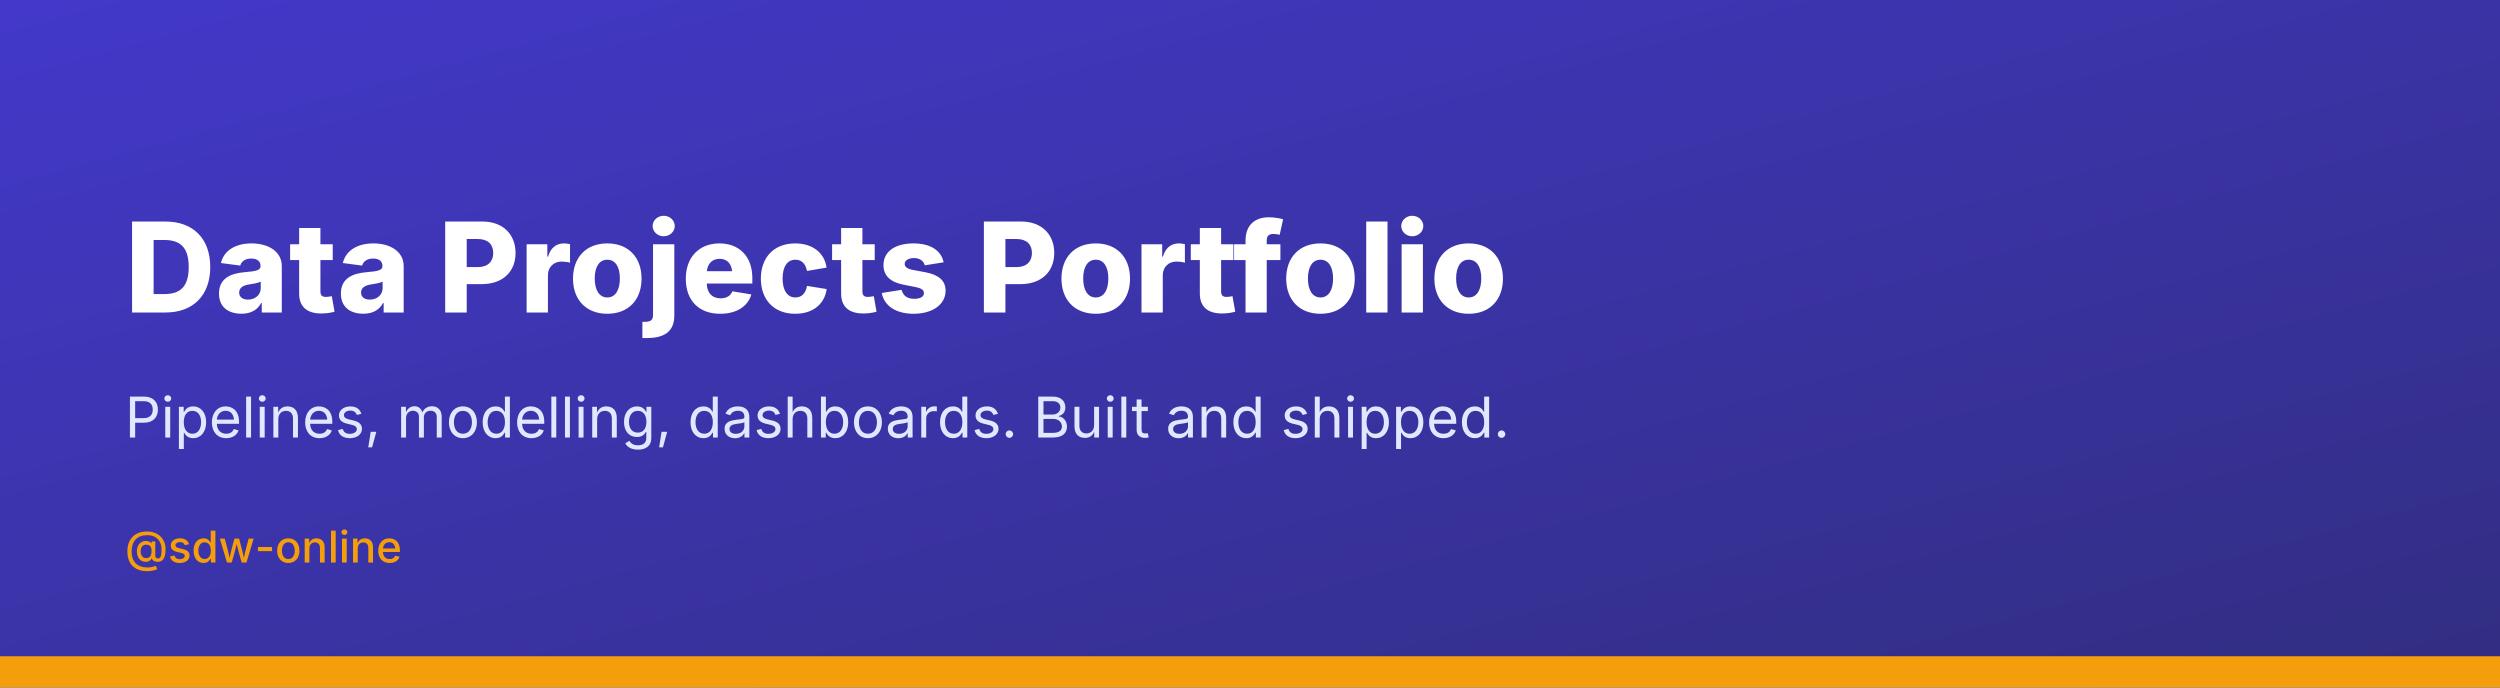
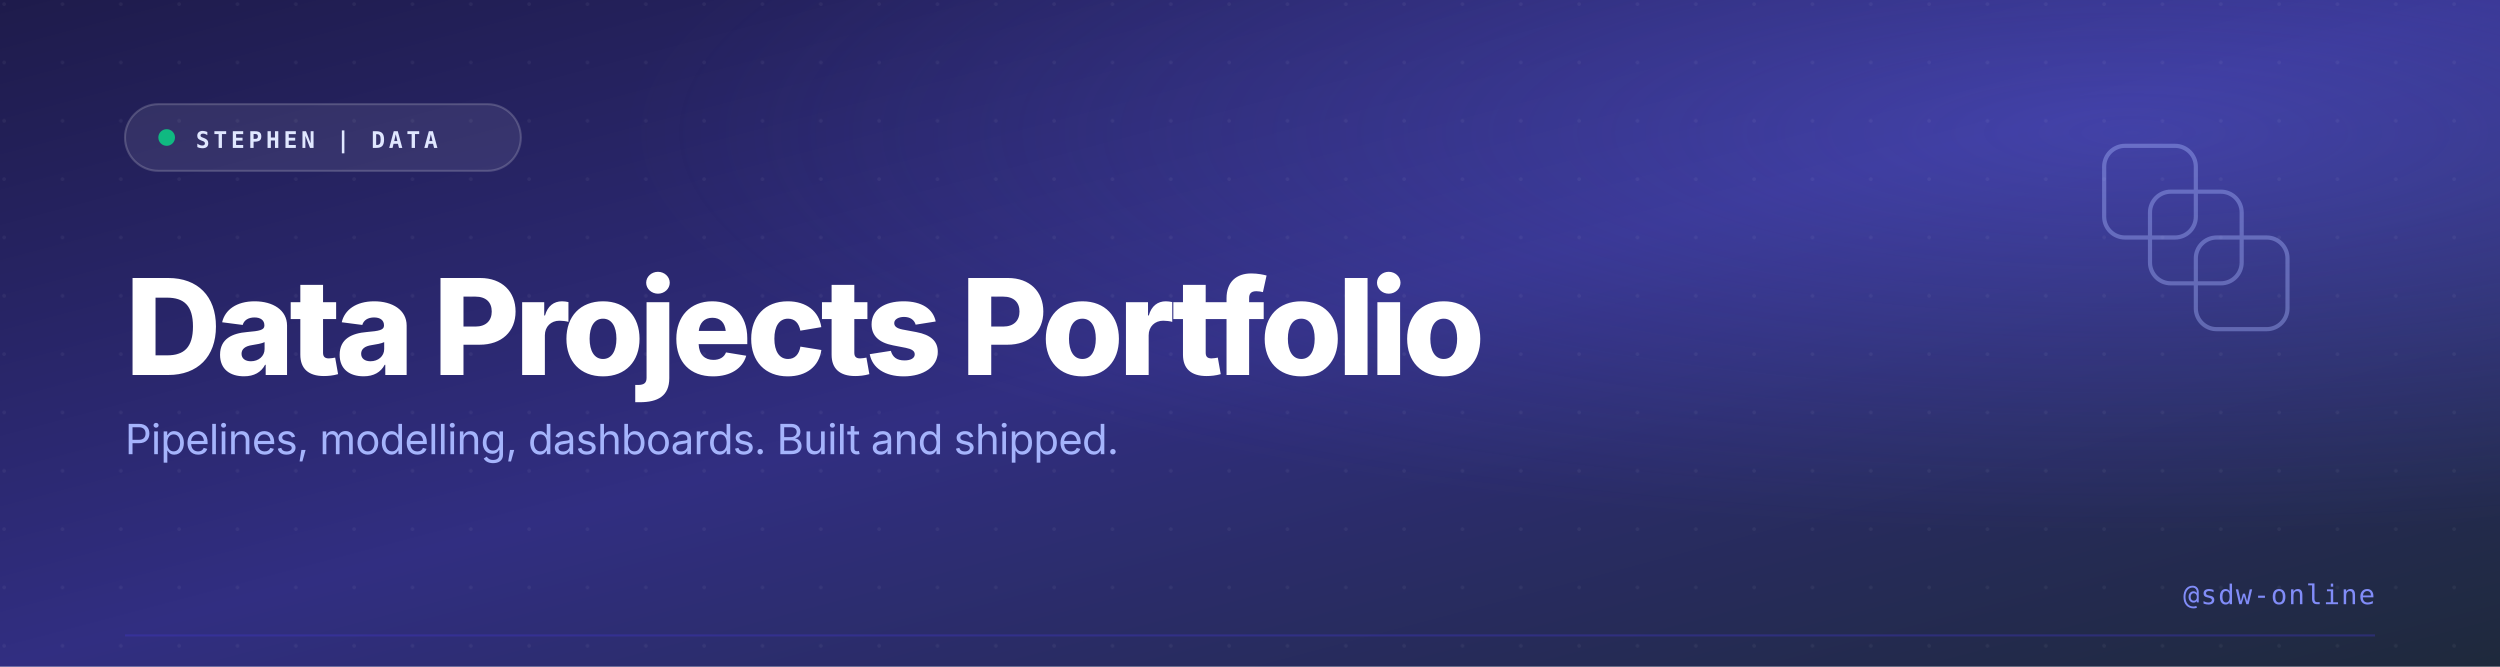
- <svg xmlns="http://www.w3.org/2000/svg" viewBox="0 0 800 220" width="800" height="220">
+ <svg xmlns="http://www.w3.org/2000/svg" viewBox="0 0 1200 320" width="1200" height="320">
  <defs>
    <linearGradient id="bg" x1="0" y1="0" x2="1" y2="1">
-       <stop offset="0" stop-color="#4338ca" />
-       <stop offset="1" stop-color="#312e81" />
+       <stop offset="0" stop-color="#1e1b4b" />
+       <stop offset="0.5" stop-color="#312e81" />
+       <stop offset="1" stop-color="#1e293b" />
    </linearGradient>
+     <radialGradient id="glow" cx="0.85" cy="0.2" r="0.6">
+       <stop offset="0" stop-color="#6366f1" stop-opacity="0.35" />
+       <stop offset="1" stop-color="#6366f1" stop-opacity="0" />
+     </radialGradient>
+     <pattern id="dots" x="0" y="0" width="28" height="28" patternUnits="userSpaceOnUse">
+       <circle cx="2" cy="2" r="0.9" fill="#ffffff" opacity="0.05" />
+     </pattern>
  </defs>
-   <rect width="800" height="220" fill="url(#bg)" />
-   <rect x="0" y="210" width="800" height="10" fill="#f59e0b" />
-   <text x="40" y="100" font-family="Inter, system-ui, sans-serif" font-size="40" font-weight="800" fill="#ffffff">Data Projects Portfolio</text>
-   <text x="40" y="140" font-family="Inter, system-ui, sans-serif" font-size="18" font-weight="400" fill="#e0e7ff">Pipelines, modelling, dashboards. Built and shipped.</text>
-   <text x="40" y="180" font-family="Inter, system-ui, sans-serif" font-size="14" font-weight="500" fill="#f59e0b">@sdw-online</text>
+   <rect width="1200" height="320" fill="url(#bg)" />
+   <rect width="1200" height="320" fill="url(#glow)" />
+   <rect width="1200" height="320" fill="url(#dots)" />
+   <g transform="translate(60, 50)">
+     <rect width="190" height="32" rx="16" fill="#ffffff" fill-opacity="0.08" stroke="#ffffff" stroke-opacity="0.18" />
+     <circle cx="20" cy="16" r="4" fill="#10b981" />
+     <text x="34" y="21" font-family="ui-monospace, 'JetBrains Mono', 'Consolas', monospace" font-size="11" font-weight="600" fill="#e0e7ff" letter-spacing="1.8">STEPHEN | DATA</text>
+   </g>
+   <text x="60" y="180" font-family="Inter, -apple-system, system-ui, sans-serif" font-size="64" font-weight="800" fill="#ffffff" letter-spacing="-2.5">Data Projects Portfolio</text>
+   <text x="60" y="218" font-family="Inter, -apple-system, system-ui, sans-serif" font-size="20" font-weight="400" fill="#a5b4fc" letter-spacing="-0.3">Pipelines, modelling, dashboards. Built and shipped.</text>
+   <text x="1140" y="290" text-anchor="end" font-family="ui-monospace, 'JetBrains Mono', 'Consolas', monospace" font-size="13" font-weight="500" fill="#818cf8" letter-spacing="0.6">@sdw-online</text>
+   <g transform="translate(1010, 70)" opacity="0.4">
+     <rect x="0" y="0" width="44" height="44" rx="10" stroke="#a5b4fc" stroke-width="2" fill="none" />
+     <rect x="22" y="22" width="44" height="44" rx="10" stroke="#a5b4fc" stroke-width="2" fill="none" />
+     <rect x="44" y="44" width="44" height="44" rx="10" stroke="#a5b4fc" stroke-width="2" fill="none" />
+   </g>
+   <line x1="60" y1="305" x2="1140" y2="305" stroke="#4338ca" stroke-opacity="0.35" stroke-width="1" />
</svg>
